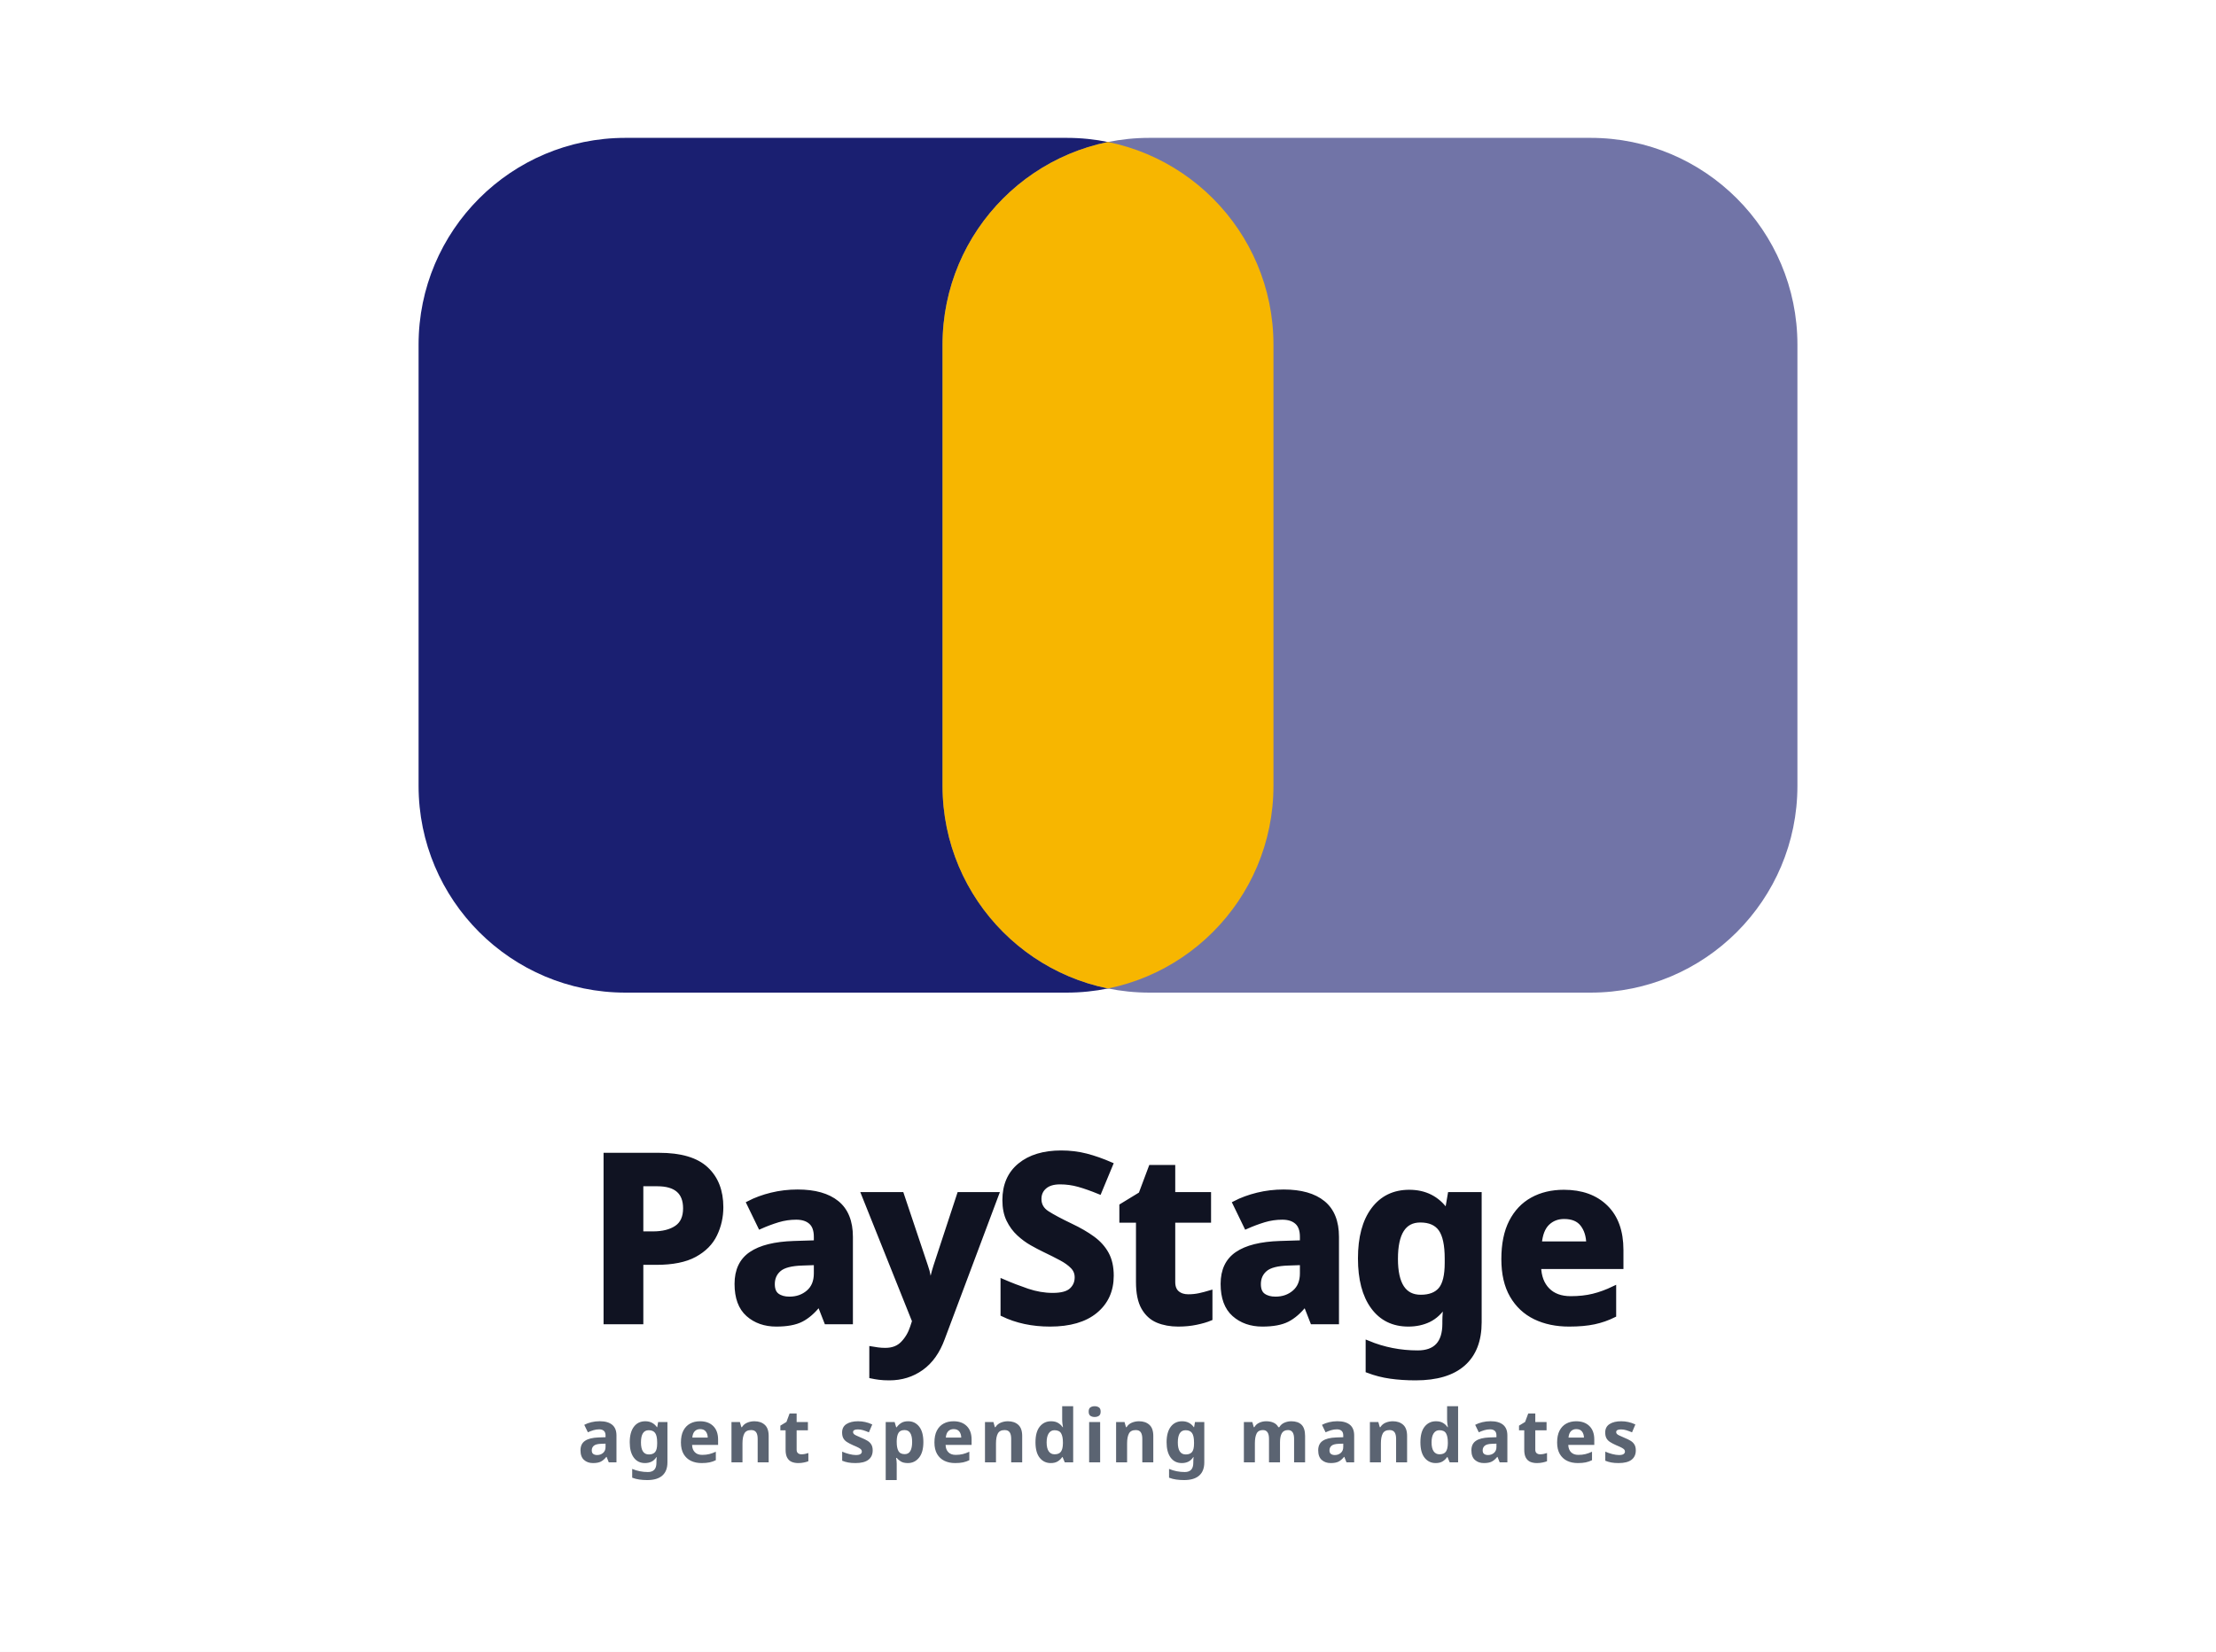
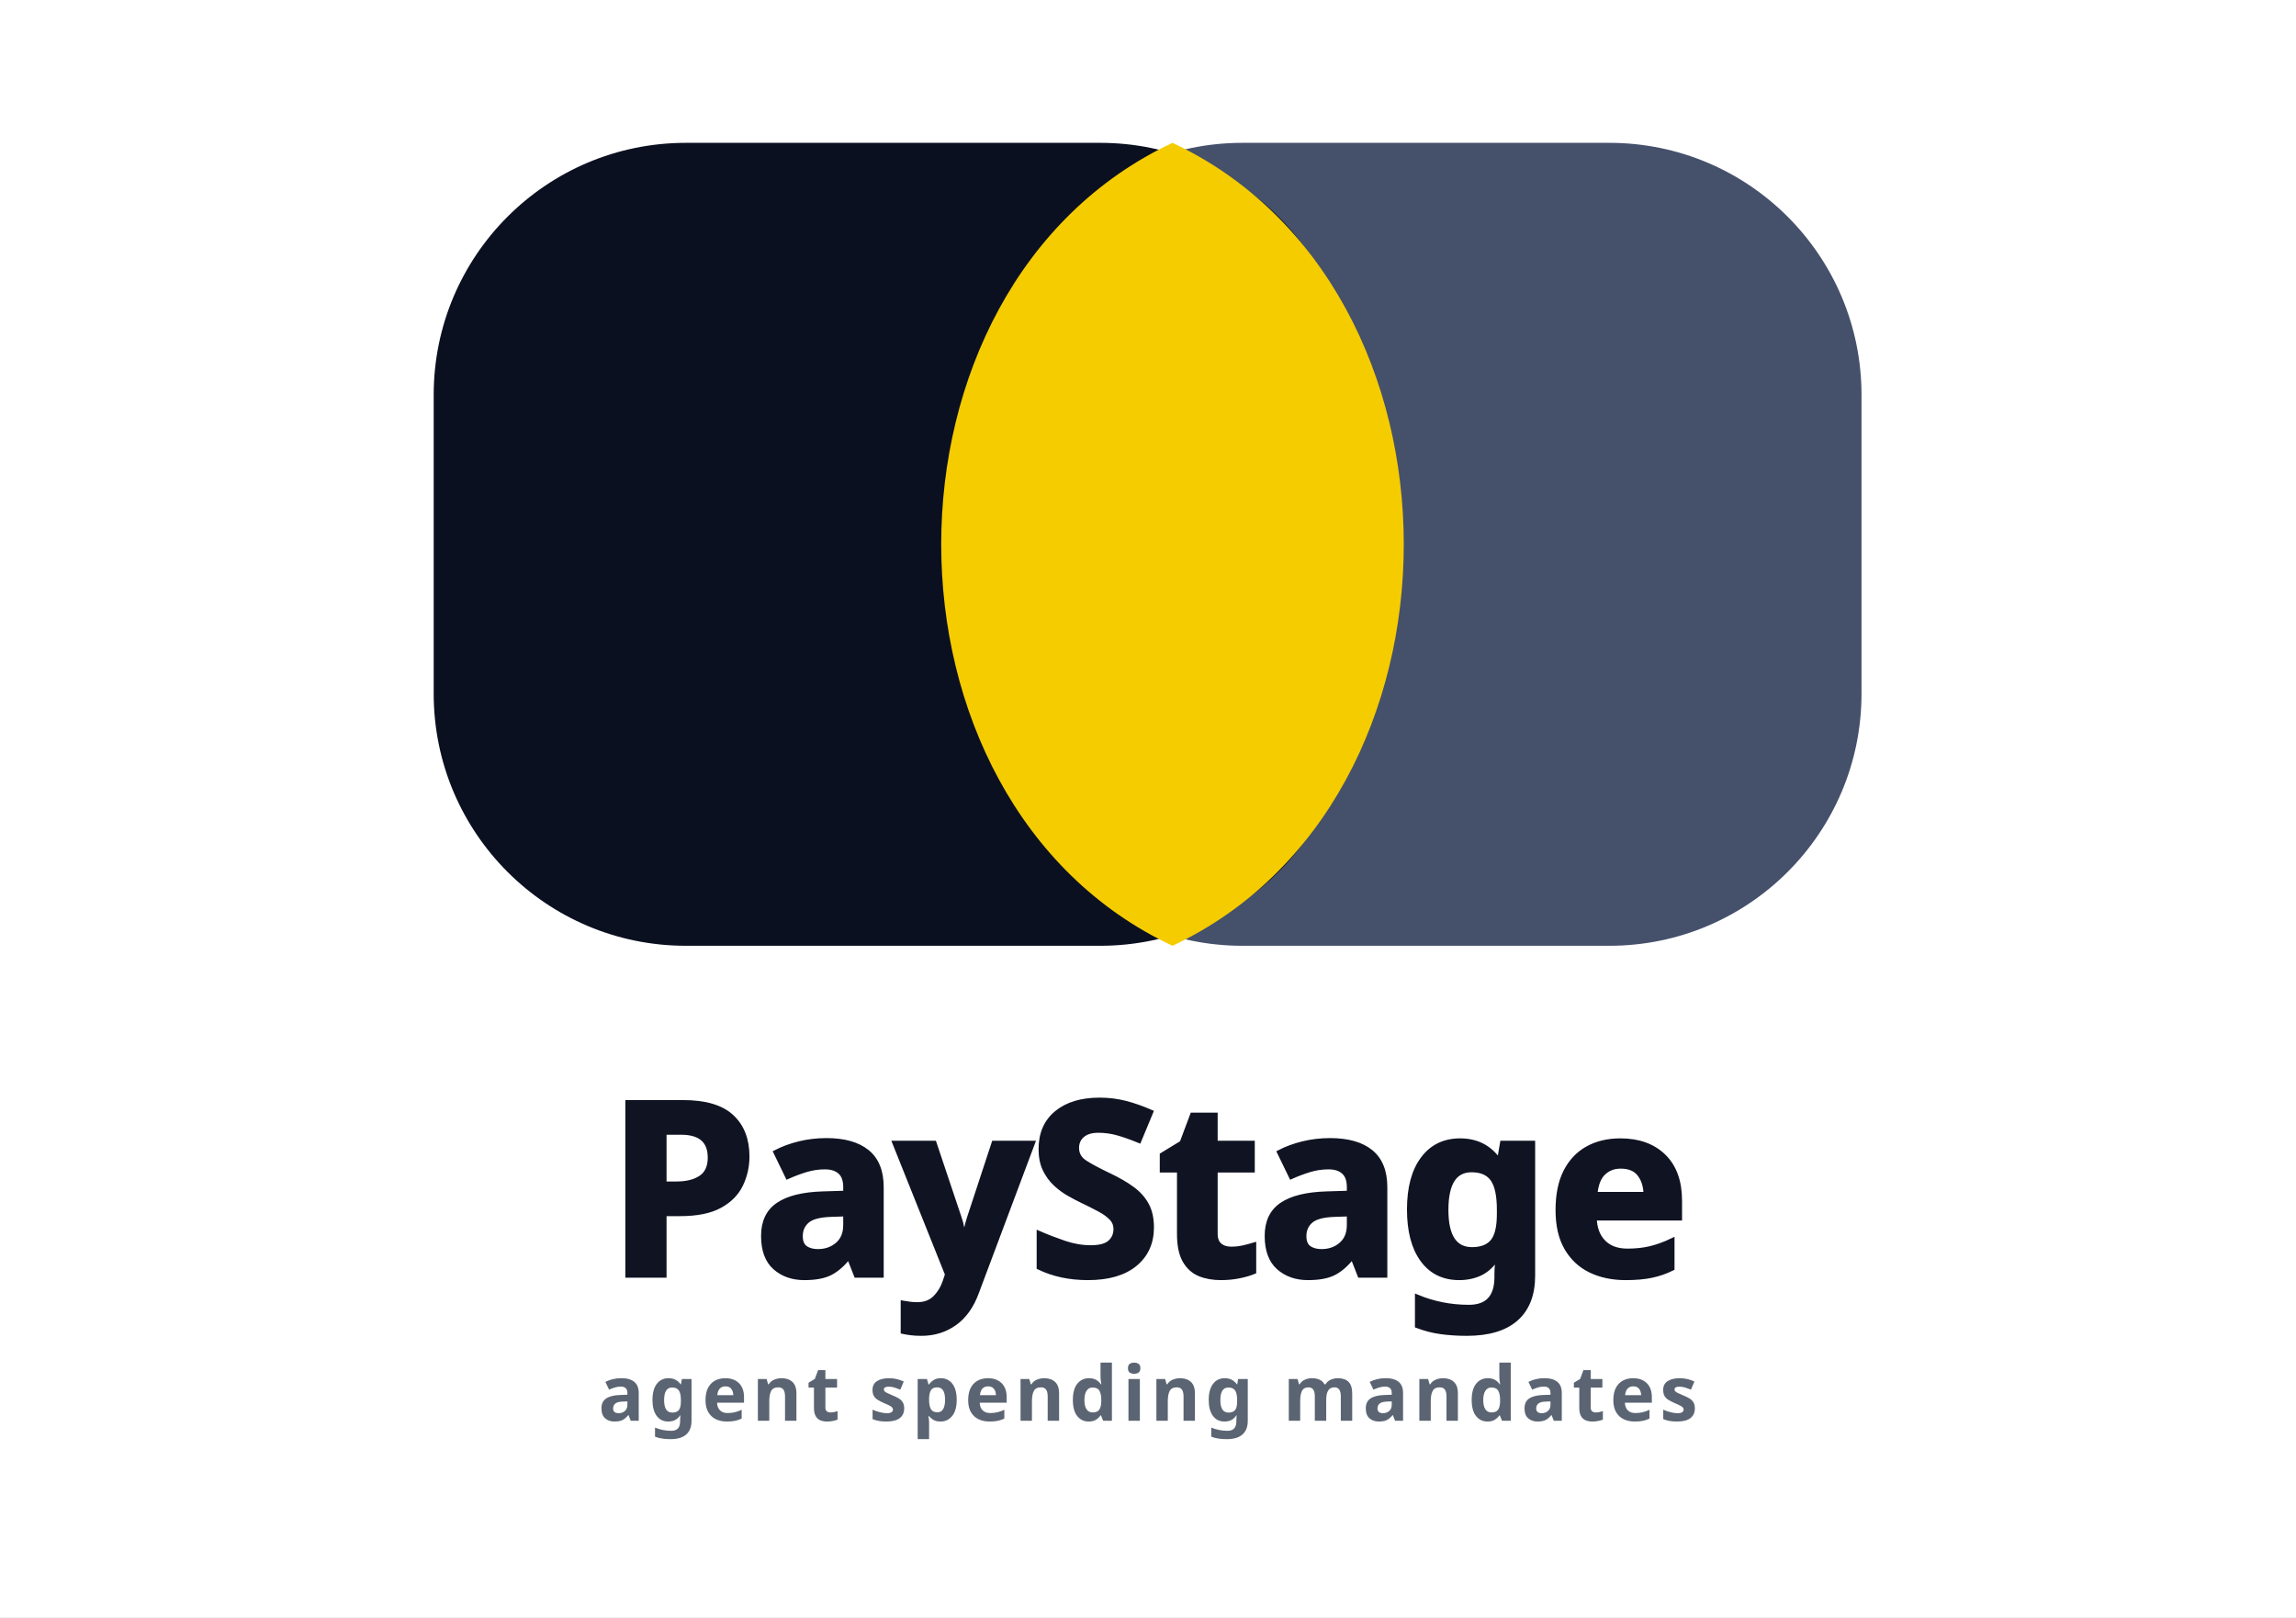
- <svg xmlns="http://www.w3.org/2000/svg" width="900" height="671" viewBox="0 0 900 671">
-   <rect width="900" height="671" fill="#FFFFFF" />
-   <g transform="translate(170 56) scale(5.6)">
-     <defs>
-       <clipPath id="venn-a">
-         <rect x="0" y="0" width="62" height="62" rx="15" />
-       </clipPath>
-     </defs>
-     <rect data-plate="A" x="0" y="0" width="62" height="62" rx="15" fill="#1A1F71" />
-     <rect data-plate="B" data-surface="#FFFFFF" x="38" y="0" width="62" height="62" rx="15" fill="#7174a7" />
-     <g clip-path="url(#venn-a)">
-       <rect data-lens="1" x="38" y="0" width="62" height="62" rx="15" fill="#F7B600" />
-     </g>
+ <svg xmlns="http://www.w3.org/2000/svg" width="900" height="634" viewBox="0 0 900 634">
+   <rect width="900" height="634" fill="#FFFFFF" />
+   <g transform="translate(170 56) scale(3.147836)">
+     <rect data-plate="B" data-surface="#FFFFFF" x="69.3" y="0" width="108.5" height="100" rx="31.4" fill="#45506B" />
+     <rect data-plate="A" x="0" y="0" width="114.4" height="100" rx="31.4" fill="#0B1020" />
+     <path data-lens="1" data-role="lens" d="M92 0C130.4 18 130.4 82 92 100C53.6 82 53.6 18 92 0Z" fill="#F5CC00" />
  </g>
-   <text x="450" y="537" text-anchor="middle" font-family="Noto Sans, -apple-system, Helvetica Neue, Arial, sans-serif" font-size="95" font-weight="700" letter-spacing="-1.9" fill="#101322" stroke="#101322" stroke-width="1.805" textLength="560" lengthAdjust="spacingAndGlyphs">PayStage</text>
-   <text x="450" y="594" text-anchor="middle" font-family="Noto Sans, -apple-system, Helvetica Neue, Arial, sans-serif" font-size="30" font-weight="600" letter-spacing="1.8" fill="#5B6472">agent spending mandates</text>
+   <text x="450" y="500" text-anchor="middle" font-family="Noto Sans, -apple-system, Helvetica Neue, Arial, sans-serif" font-size="95" font-weight="700" letter-spacing="-1.9" fill="#101322" stroke="#101322" stroke-width="1.805" textLength="560" lengthAdjust="spacingAndGlyphs">PayStage</text>
+   <text x="450" y="557" text-anchor="middle" font-family="Noto Sans, -apple-system, Helvetica Neue, Arial, sans-serif" font-size="30" font-weight="600" letter-spacing="1.8" fill="#5B6472">agent spending mandates</text>
</svg>
